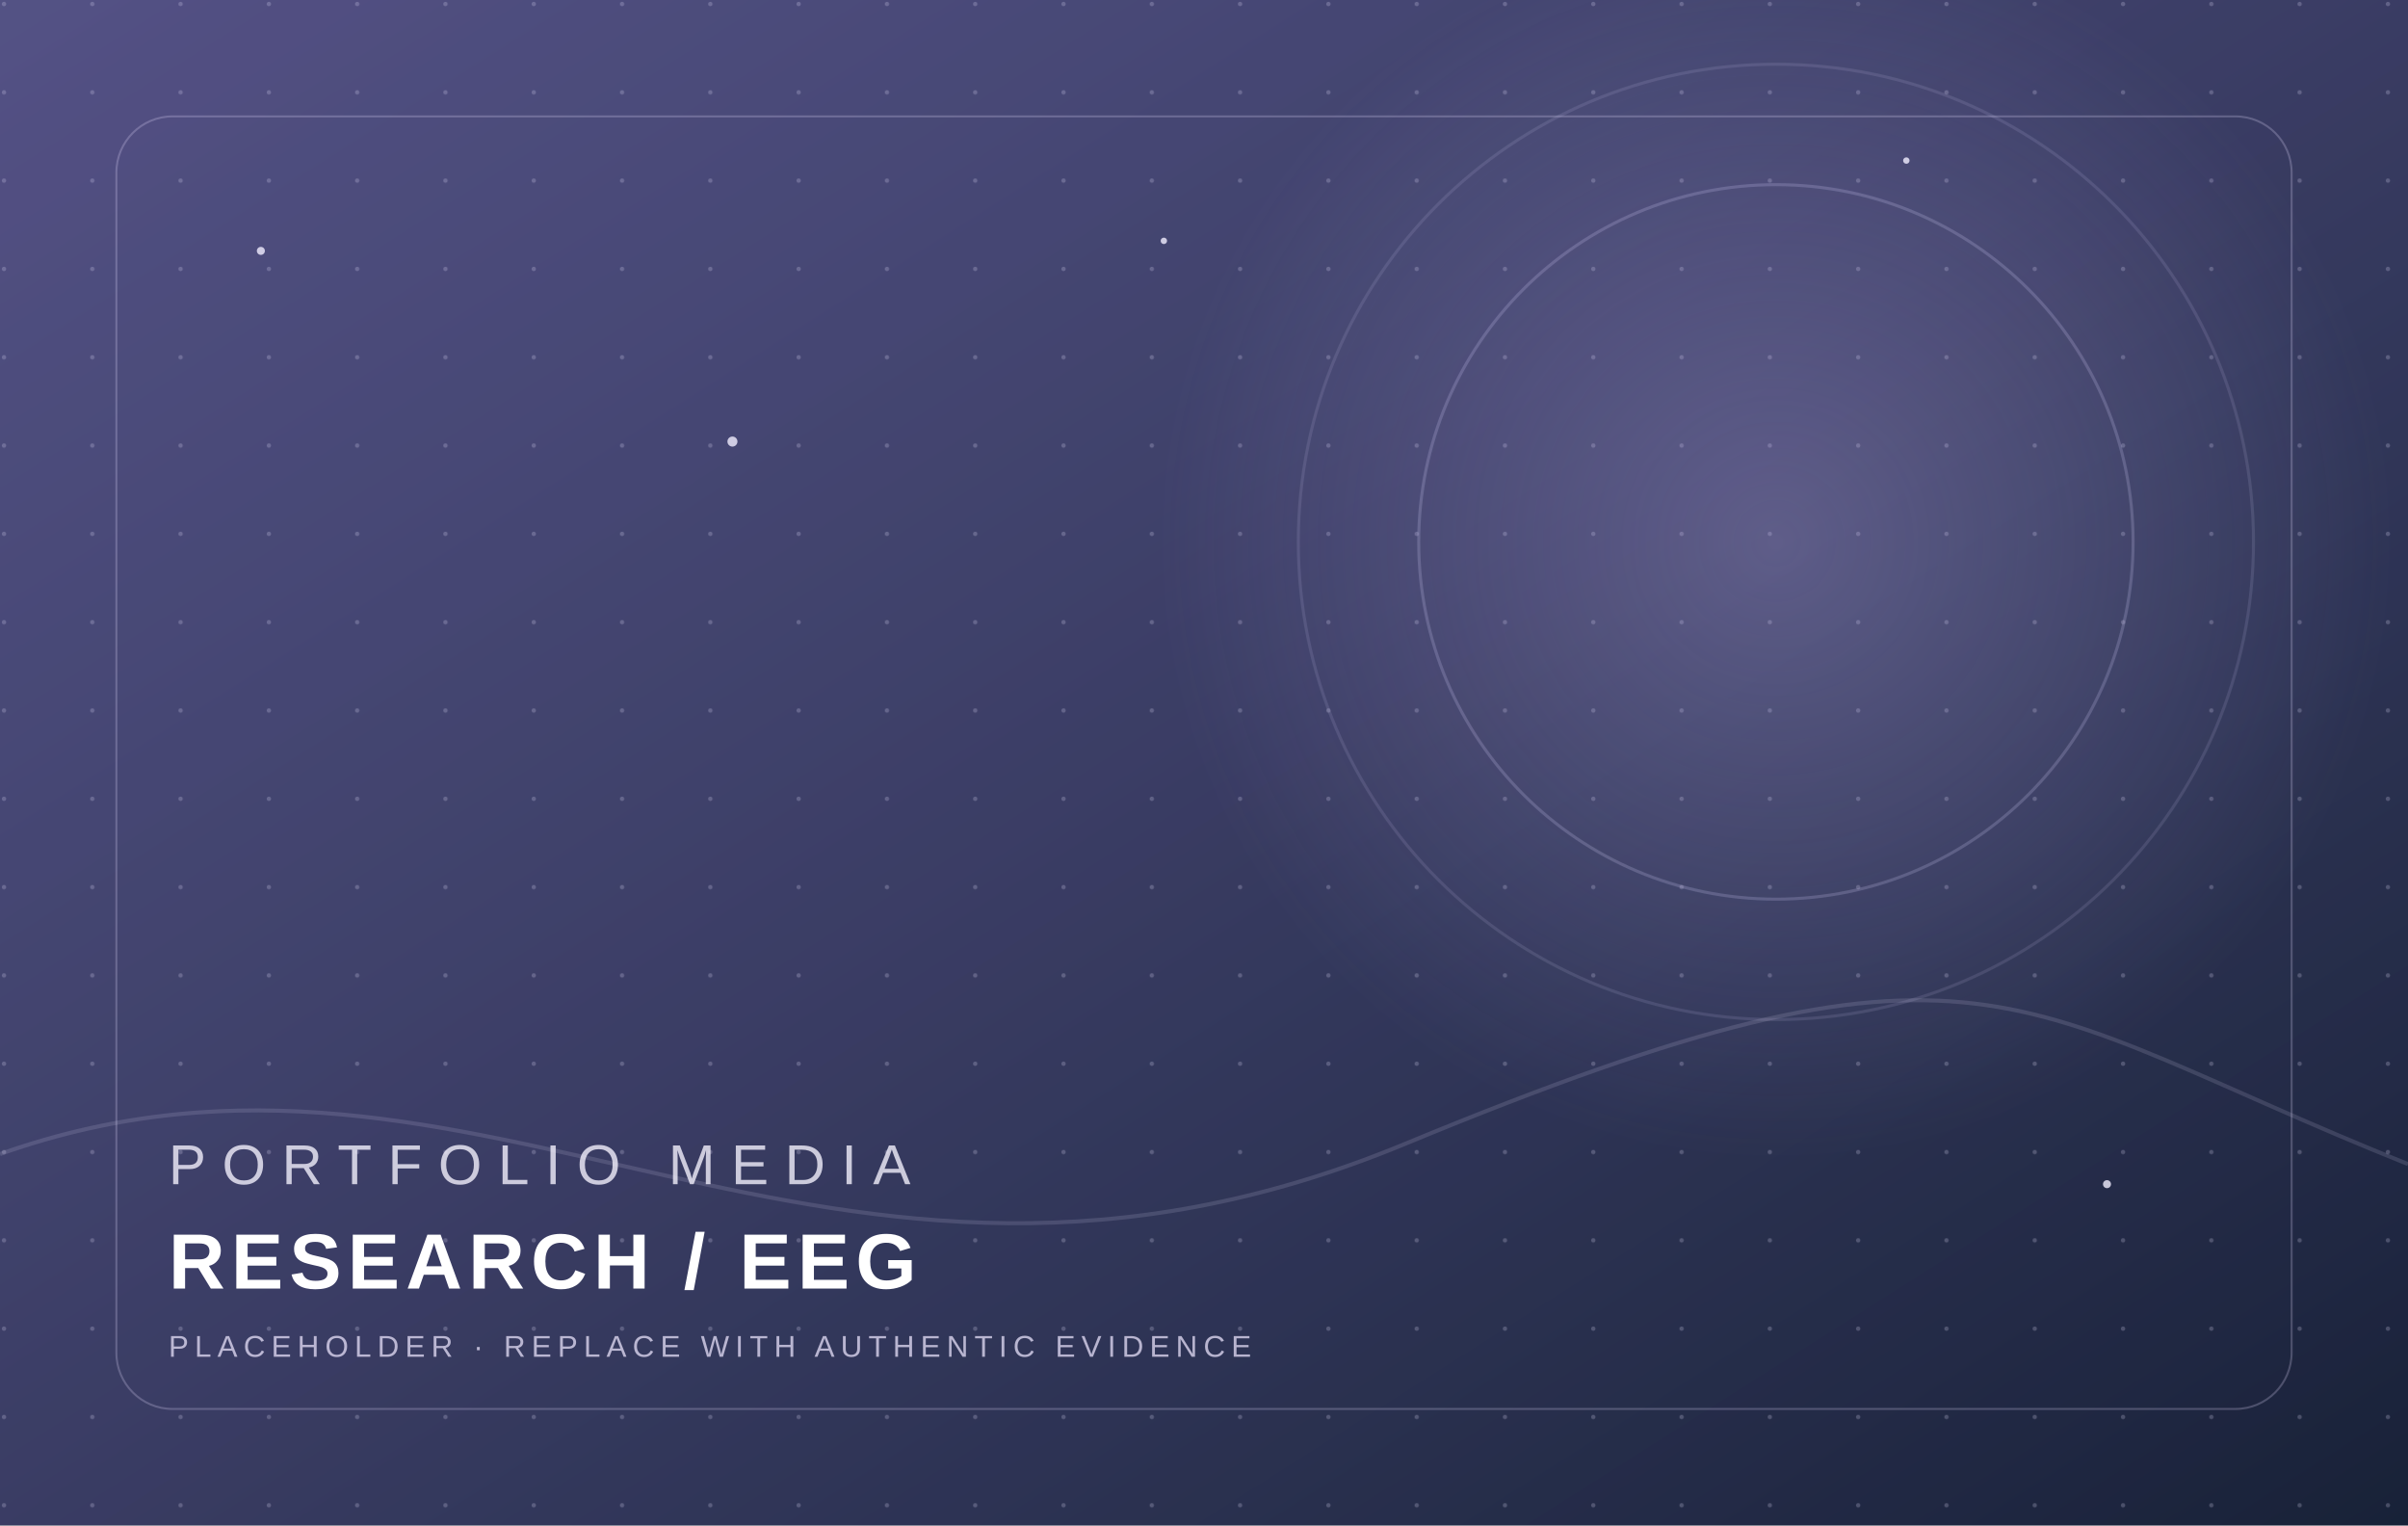
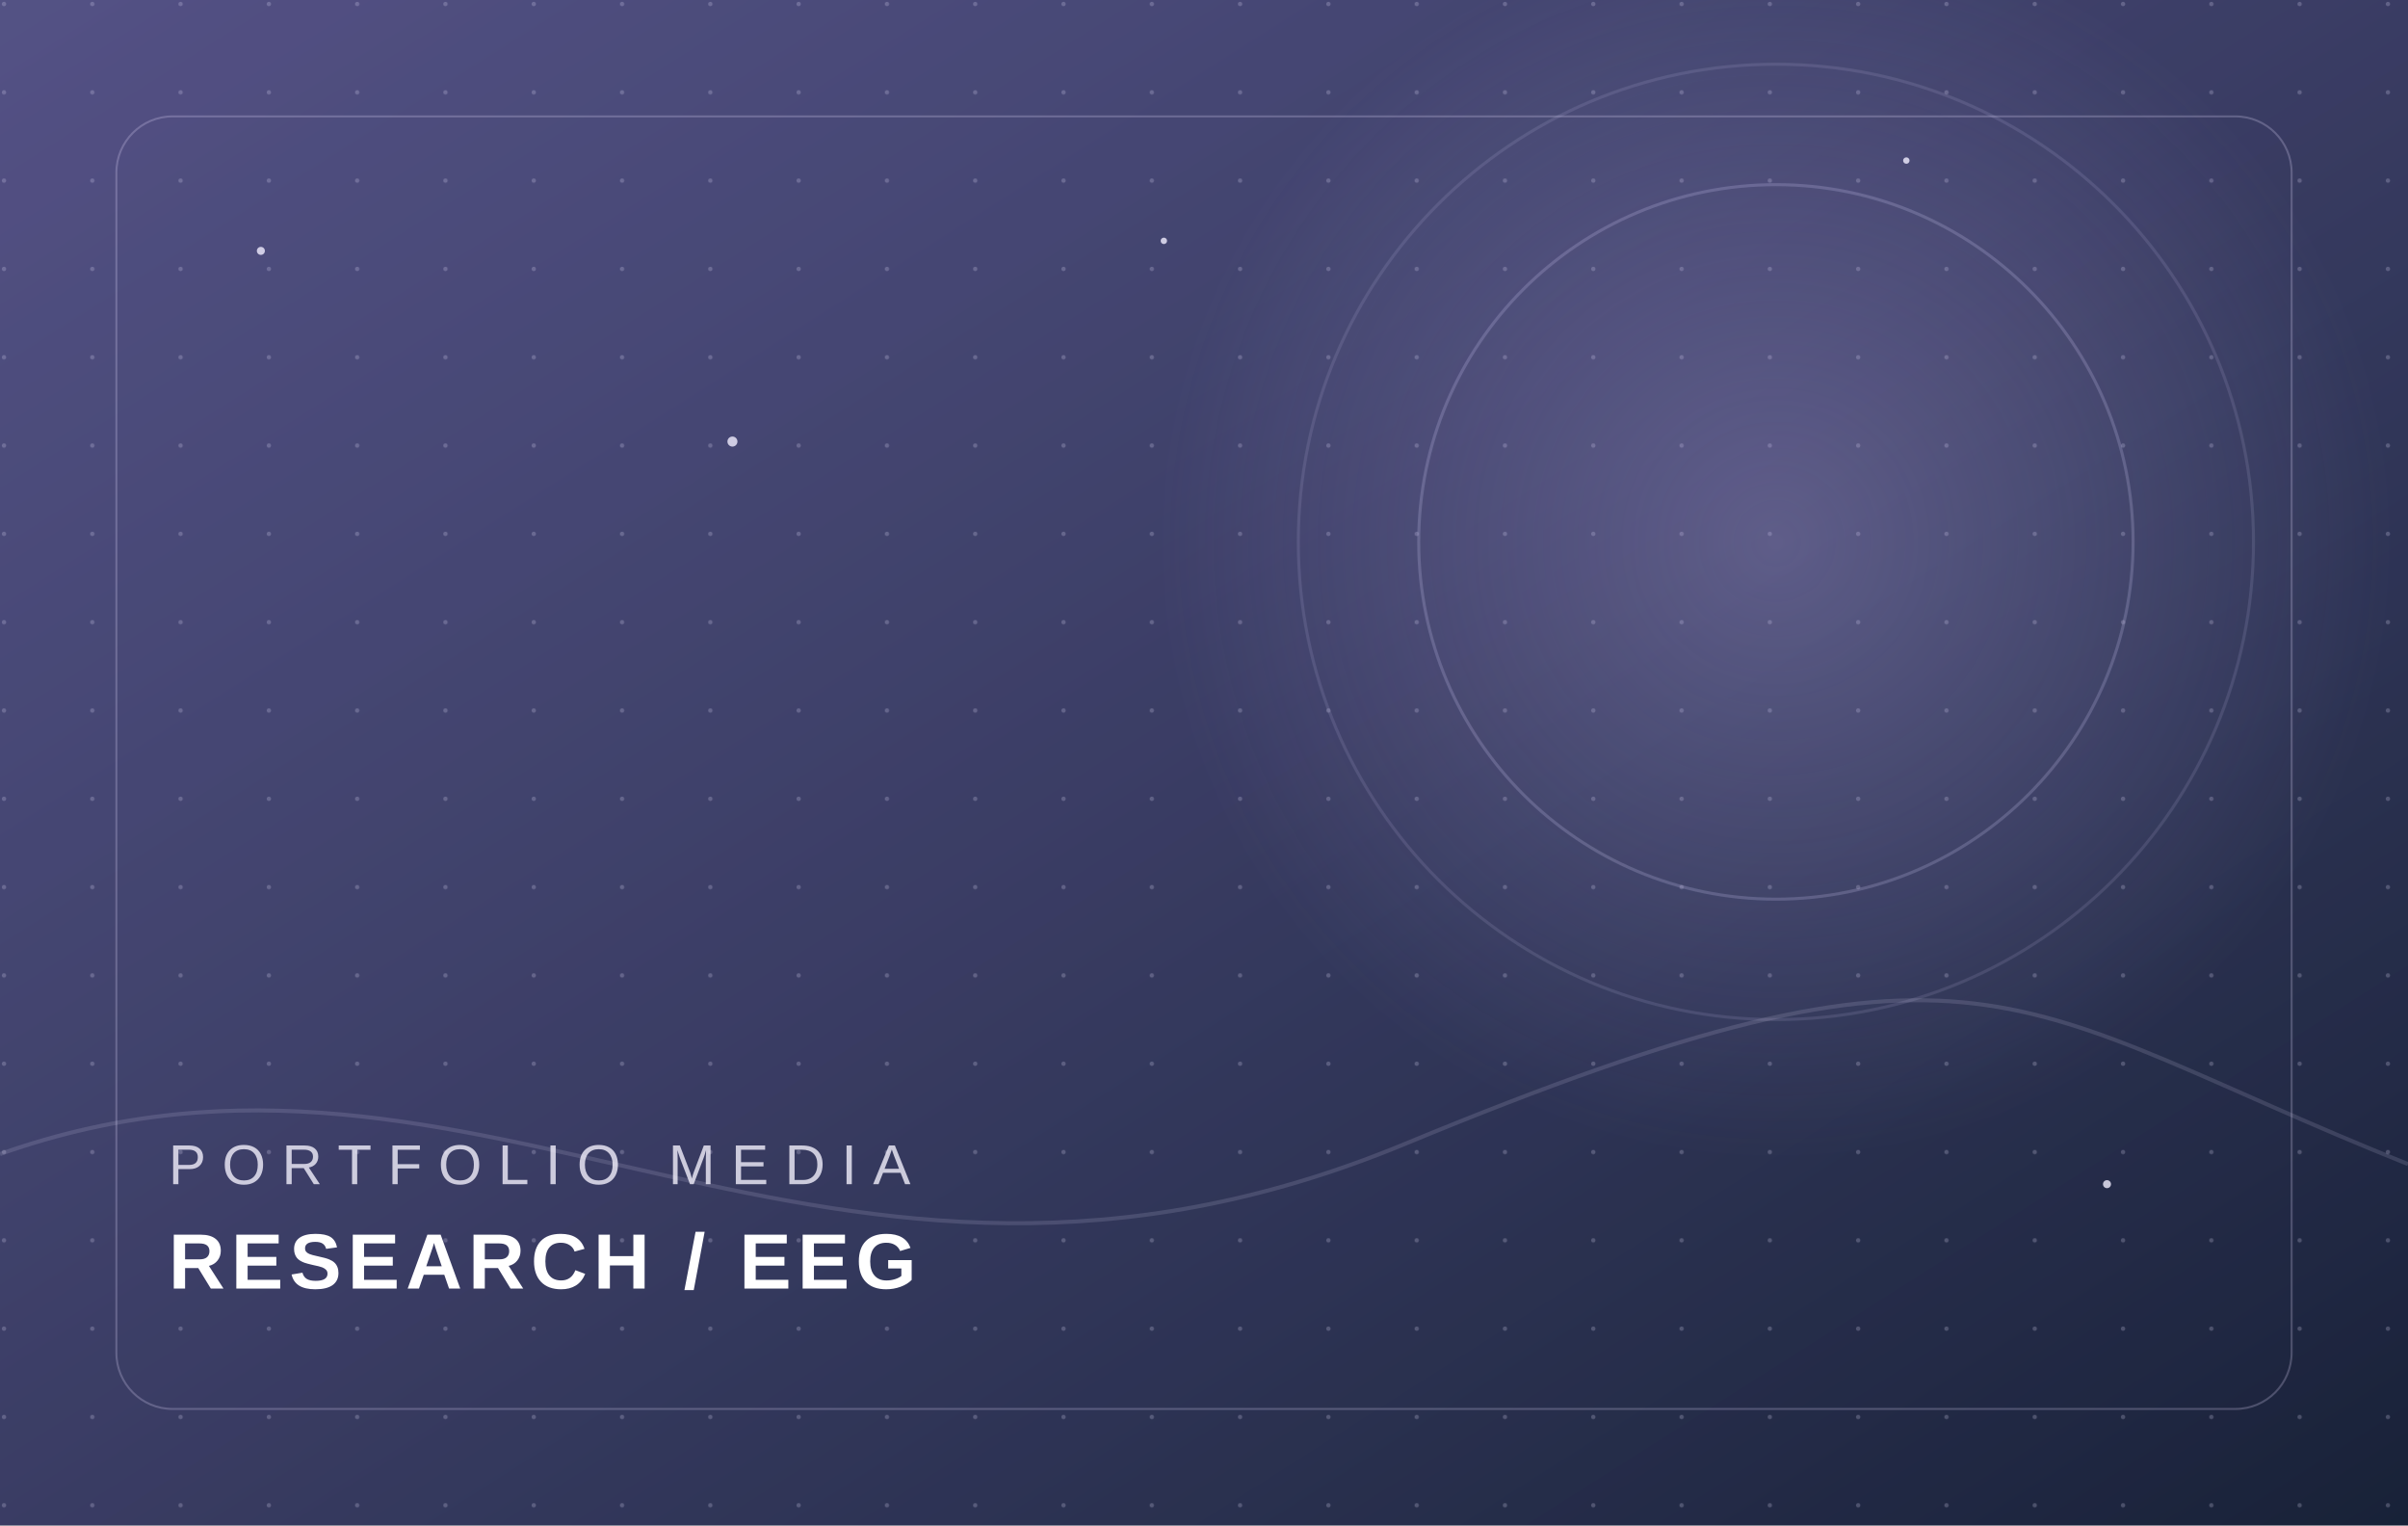
- <svg xmlns="http://www.w3.org/2000/svg" viewBox="0 0 1200 760" role="img" aria-label="Placeholder image for RESEARCH / EEG">
+ <svg xmlns="http://www.w3.org/2000/svg" viewBox="0 0 1200 760" role="img" aria-label="Cover image for RESEARCH / EEG">
  <defs>
    <linearGradient id="g" x1="0" y1="0" x2="1" y2="1">
      <stop offset="0" stop-color="#8580CE" stop-opacity=".8" />
      <stop offset="1" stop-color="#1A2740" />
    </linearGradient>
    <radialGradient id="r">
      <stop offset="0" stop-color="#C5B7F4" stop-opacity=".28" />
      <stop offset="1" stop-color="#C5B7F4" stop-opacity="0" />
    </radialGradient>
    <pattern id="p" width="44" height="44" patternUnits="userSpaceOnUse">
      <circle cx="2" cy="2" r="1.1" fill="#E8E4FF" opacity=".22" />
    </pattern>
  </defs>
  <rect width="1200" height="760" fill="#101221" />
  <rect width="1200" height="760" fill="url(#g)" opacity=".72" />
  <rect width="1200" height="760" fill="url(#p)" />
  <circle cx="885" cy="270" r="310" fill="url(#r)" />
  <circle cx="885" cy="270" r="178" fill="none" stroke="#DCD4FF" stroke-opacity=".20" stroke-width="1.5" />
  <circle cx="885" cy="270" r="238" fill="none" stroke="#DCD4FF" stroke-opacity=".12" stroke-width="1.5" />
  <path d="M0 575 C240 490 410 690 700 570 S1000 500 1200 580" stroke="#E6DEFF" stroke-opacity=".14" stroke-width="2" fill="none" />
  <g fill="#F1EDFF" opacity=".8">
    <circle cx="130" cy="125" r="2" />
    <circle cx="365" cy="220" r="2.5" />
    <circle cx="580" cy="120" r="1.6" />
    <circle cx="1050" cy="590" r="2" />
    <circle cx="950" cy="80" r="1.6" />
  </g>
  <rect x="58" y="58" width="1084" height="644" rx="28" fill="none" stroke="#E5DFFF" stroke-opacity=".24" />
  <text x="84" y="590" fill="#F6F3FF" font-family="Arial, sans-serif" font-size="28" letter-spacing="8" opacity=".78">PORTFOLIO MEDIA</text>
  <text x="84" y="642" fill="#FFFFFF" font-family="Arial, sans-serif" font-weight="700" font-size="39" letter-spacing="3">RESEARCH / EEG</text>
-   <text x="84" y="676" fill="#E3DDF6" font-family="Arial, sans-serif" font-size="15" letter-spacing="3" opacity=".76">PLACEHOLDER · REPLACE WITH AUTHENTIC EVIDENCE</text>
</svg>
